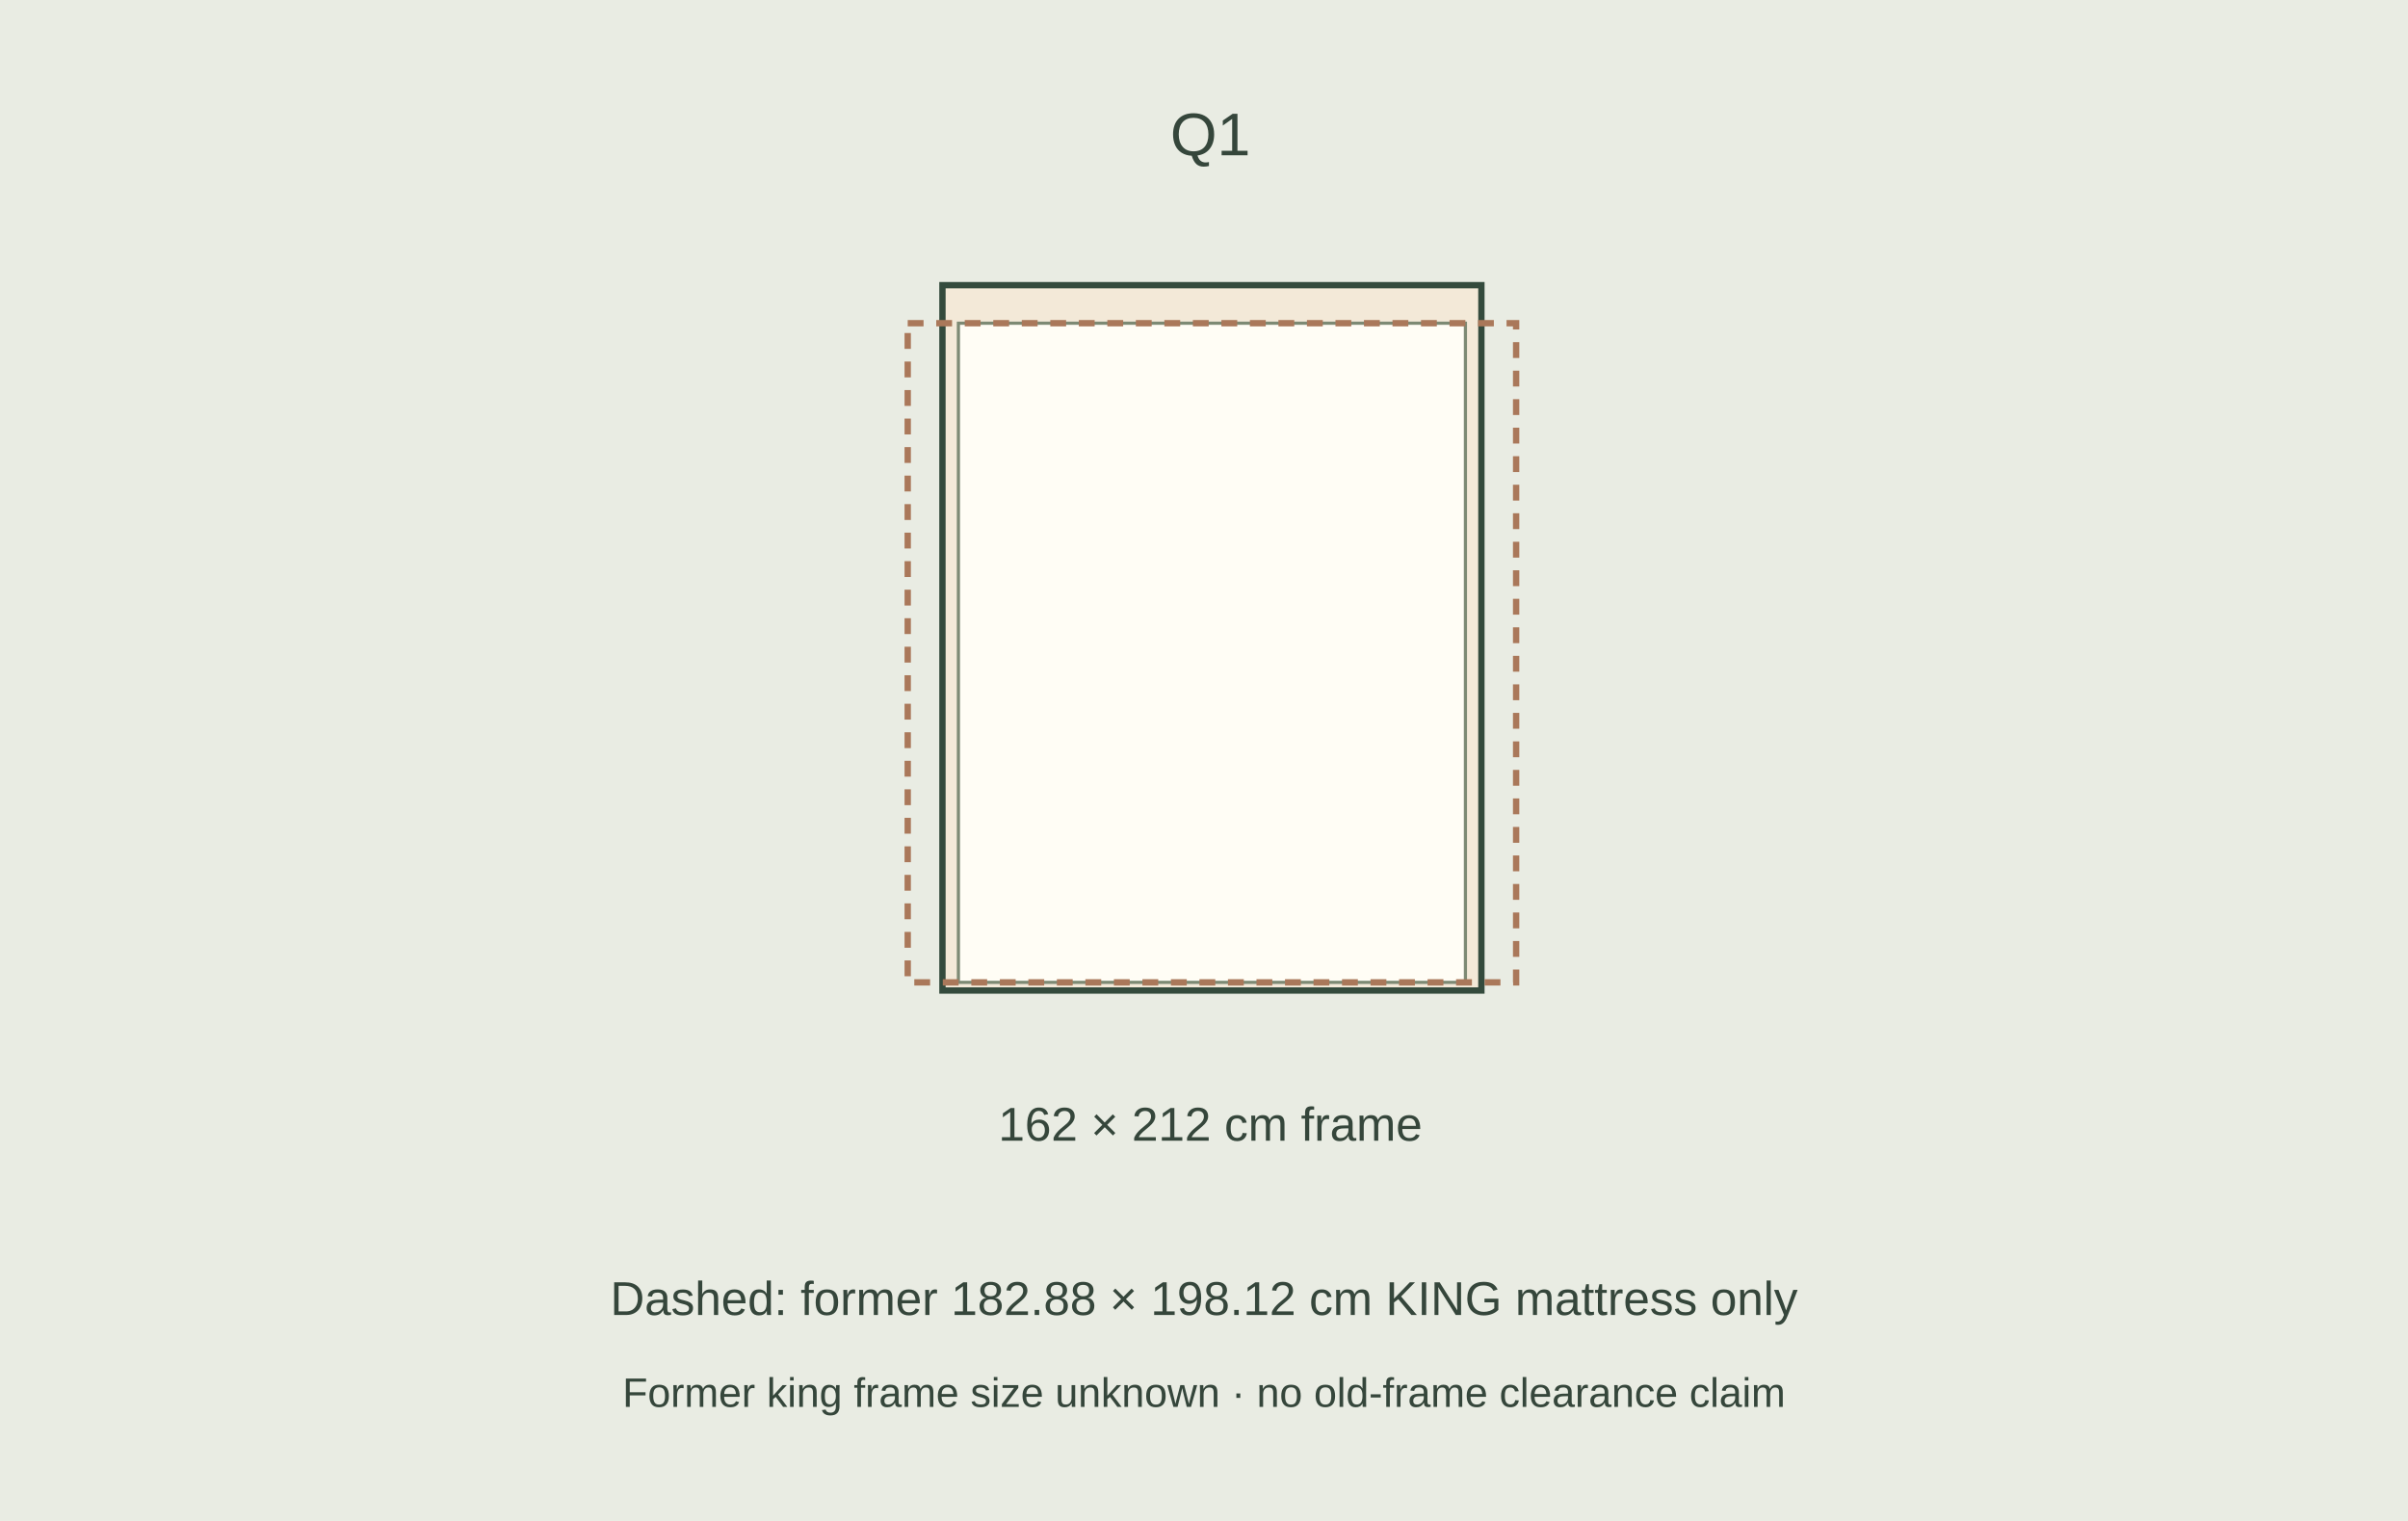
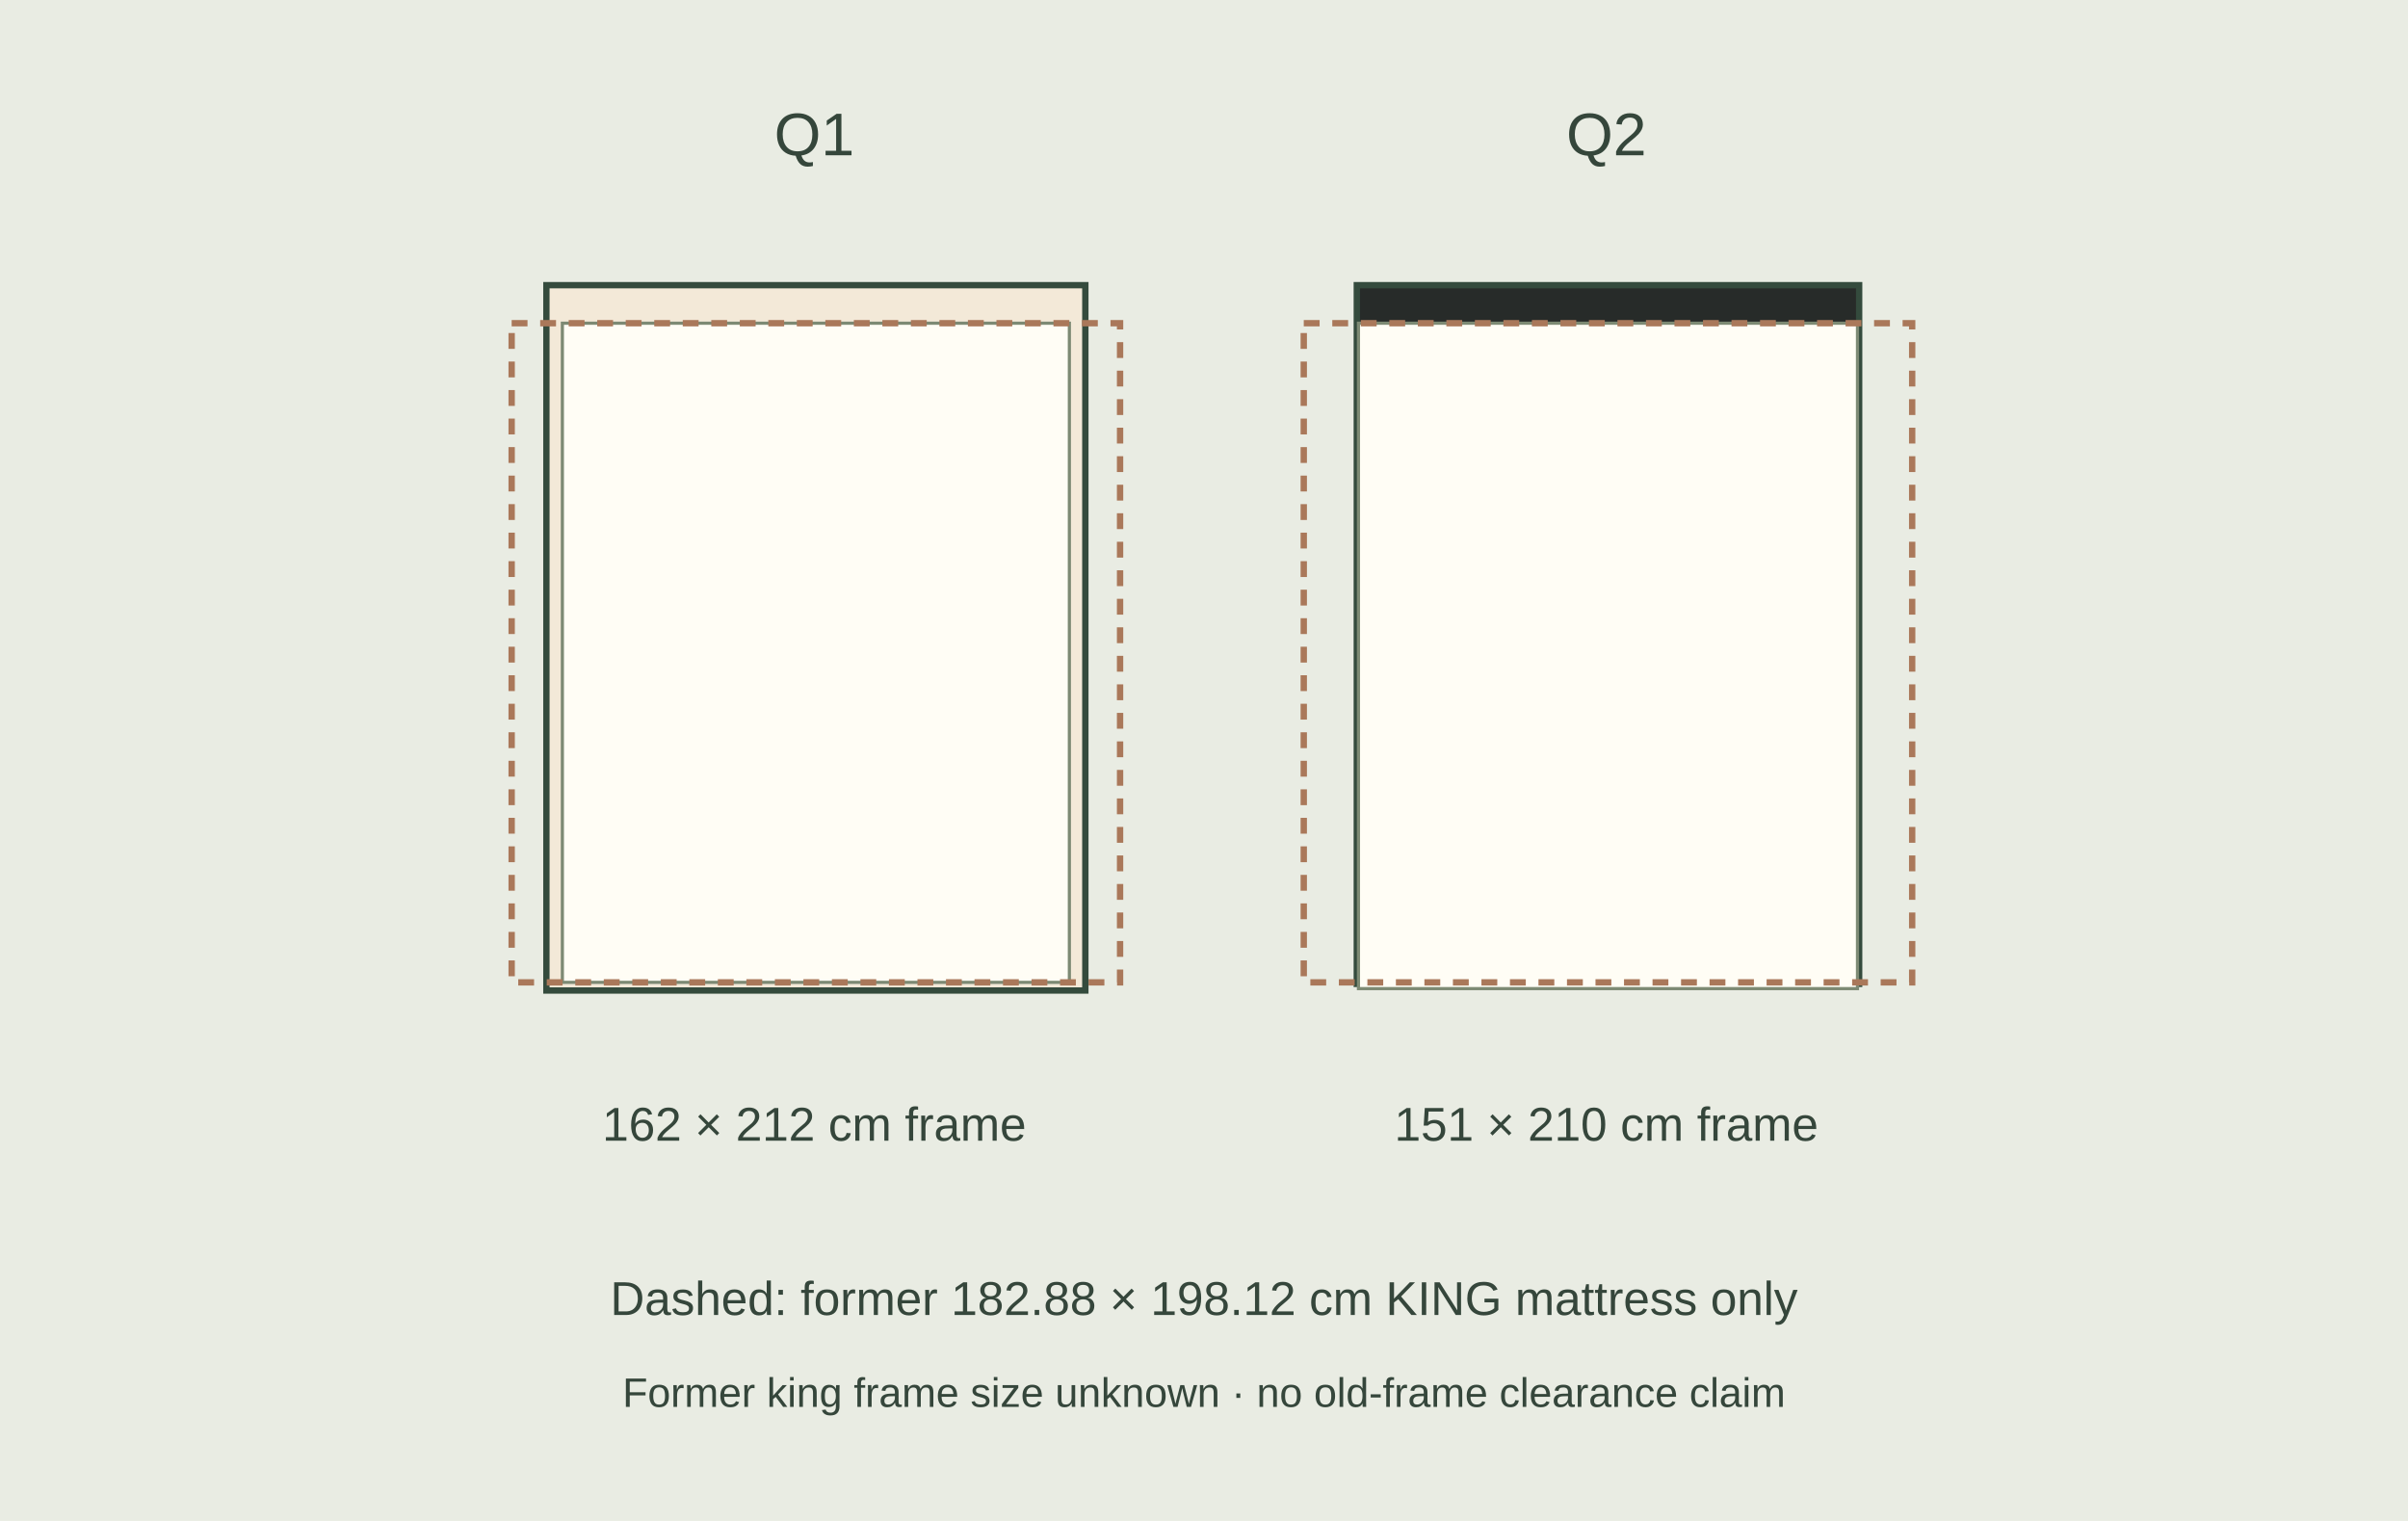
<svg xmlns="http://www.w3.org/2000/svg" viewBox="0 0 760 480">
  <rect width="760" height="480" fill="#e9ece3" />
-   <rect x="297.45" y="90" width="170.1" height="222.6" fill="#f3e9d8" stroke="#344b3d" stroke-width="2" />
-   <rect x="302.49" y="102" width="160.02" height="208.026" fill="#fffdf5" stroke="#7d8a74" />
-   <rect x="286.488" y="102" width="192.024" height="208.026" fill="none" stroke="#aa785a" stroke-width="2" stroke-dasharray="5 4" />
-   <text x="382" y="49" text-anchor="middle" font-family="Arial,sans-serif" font-size="19" fill="#35463b">Q1</text>
-   <text x="382" y="360" text-anchor="middle" font-family="Arial,sans-serif" font-size="15" fill="#35463b">162 × 212 cm frame</text>
+   <rect x="172.45" y="90" width="170.1" height="222.6" fill="#f3e9d8" stroke="#344b3d" stroke-width="2" />
+   <rect x="177.49" y="102" width="160.02" height="208.026" fill="#fffdf5" stroke="#7d8a74" />
+   <rect x="161.488" y="102" width="192.024" height="208.026" fill="none" stroke="#aa785a" stroke-width="2" stroke-dasharray="5 4" />
+   <text x="257" y="49" text-anchor="middle" font-family="Arial,sans-serif" font-size="19" fill="#35463b">Q1</text>
+   <text x="257" y="360" text-anchor="middle" font-family="Arial,sans-serif" font-size="15" fill="#35463b">162 × 212 cm frame</text>
+   <rect x="428.225" y="90" width="158.55" height="220.5" fill="#272b29" stroke="#344b3d" stroke-width="2" />
+   <rect x="428.75" y="102" width="157.5" height="210.0" fill="#fffdf5" stroke="#7d8a74" />
+   <rect x="411.488" y="102" width="192.024" height="208.026" fill="none" stroke="#aa785a" stroke-width="2" stroke-dasharray="5 4" />
+   <text x="507" y="49" text-anchor="middle" font-family="Arial,sans-serif" font-size="19" fill="#35463b">Q2</text>
+   <text x="507" y="360" text-anchor="middle" font-family="Arial,sans-serif" font-size="15" fill="#35463b">151 × 210 cm frame</text>
  <text x="380" y="415" text-anchor="middle" font-family="Arial,sans-serif" font-size="15" fill="#35463b">Dashed: former 182.88 × 198.12 cm KING mattress only</text>
  <text x="380" y="444" text-anchor="middle" font-family="Arial,sans-serif" font-size="13" fill="#35463b">Former king frame size unknown · no old-frame clearance claim</text>
</svg>
